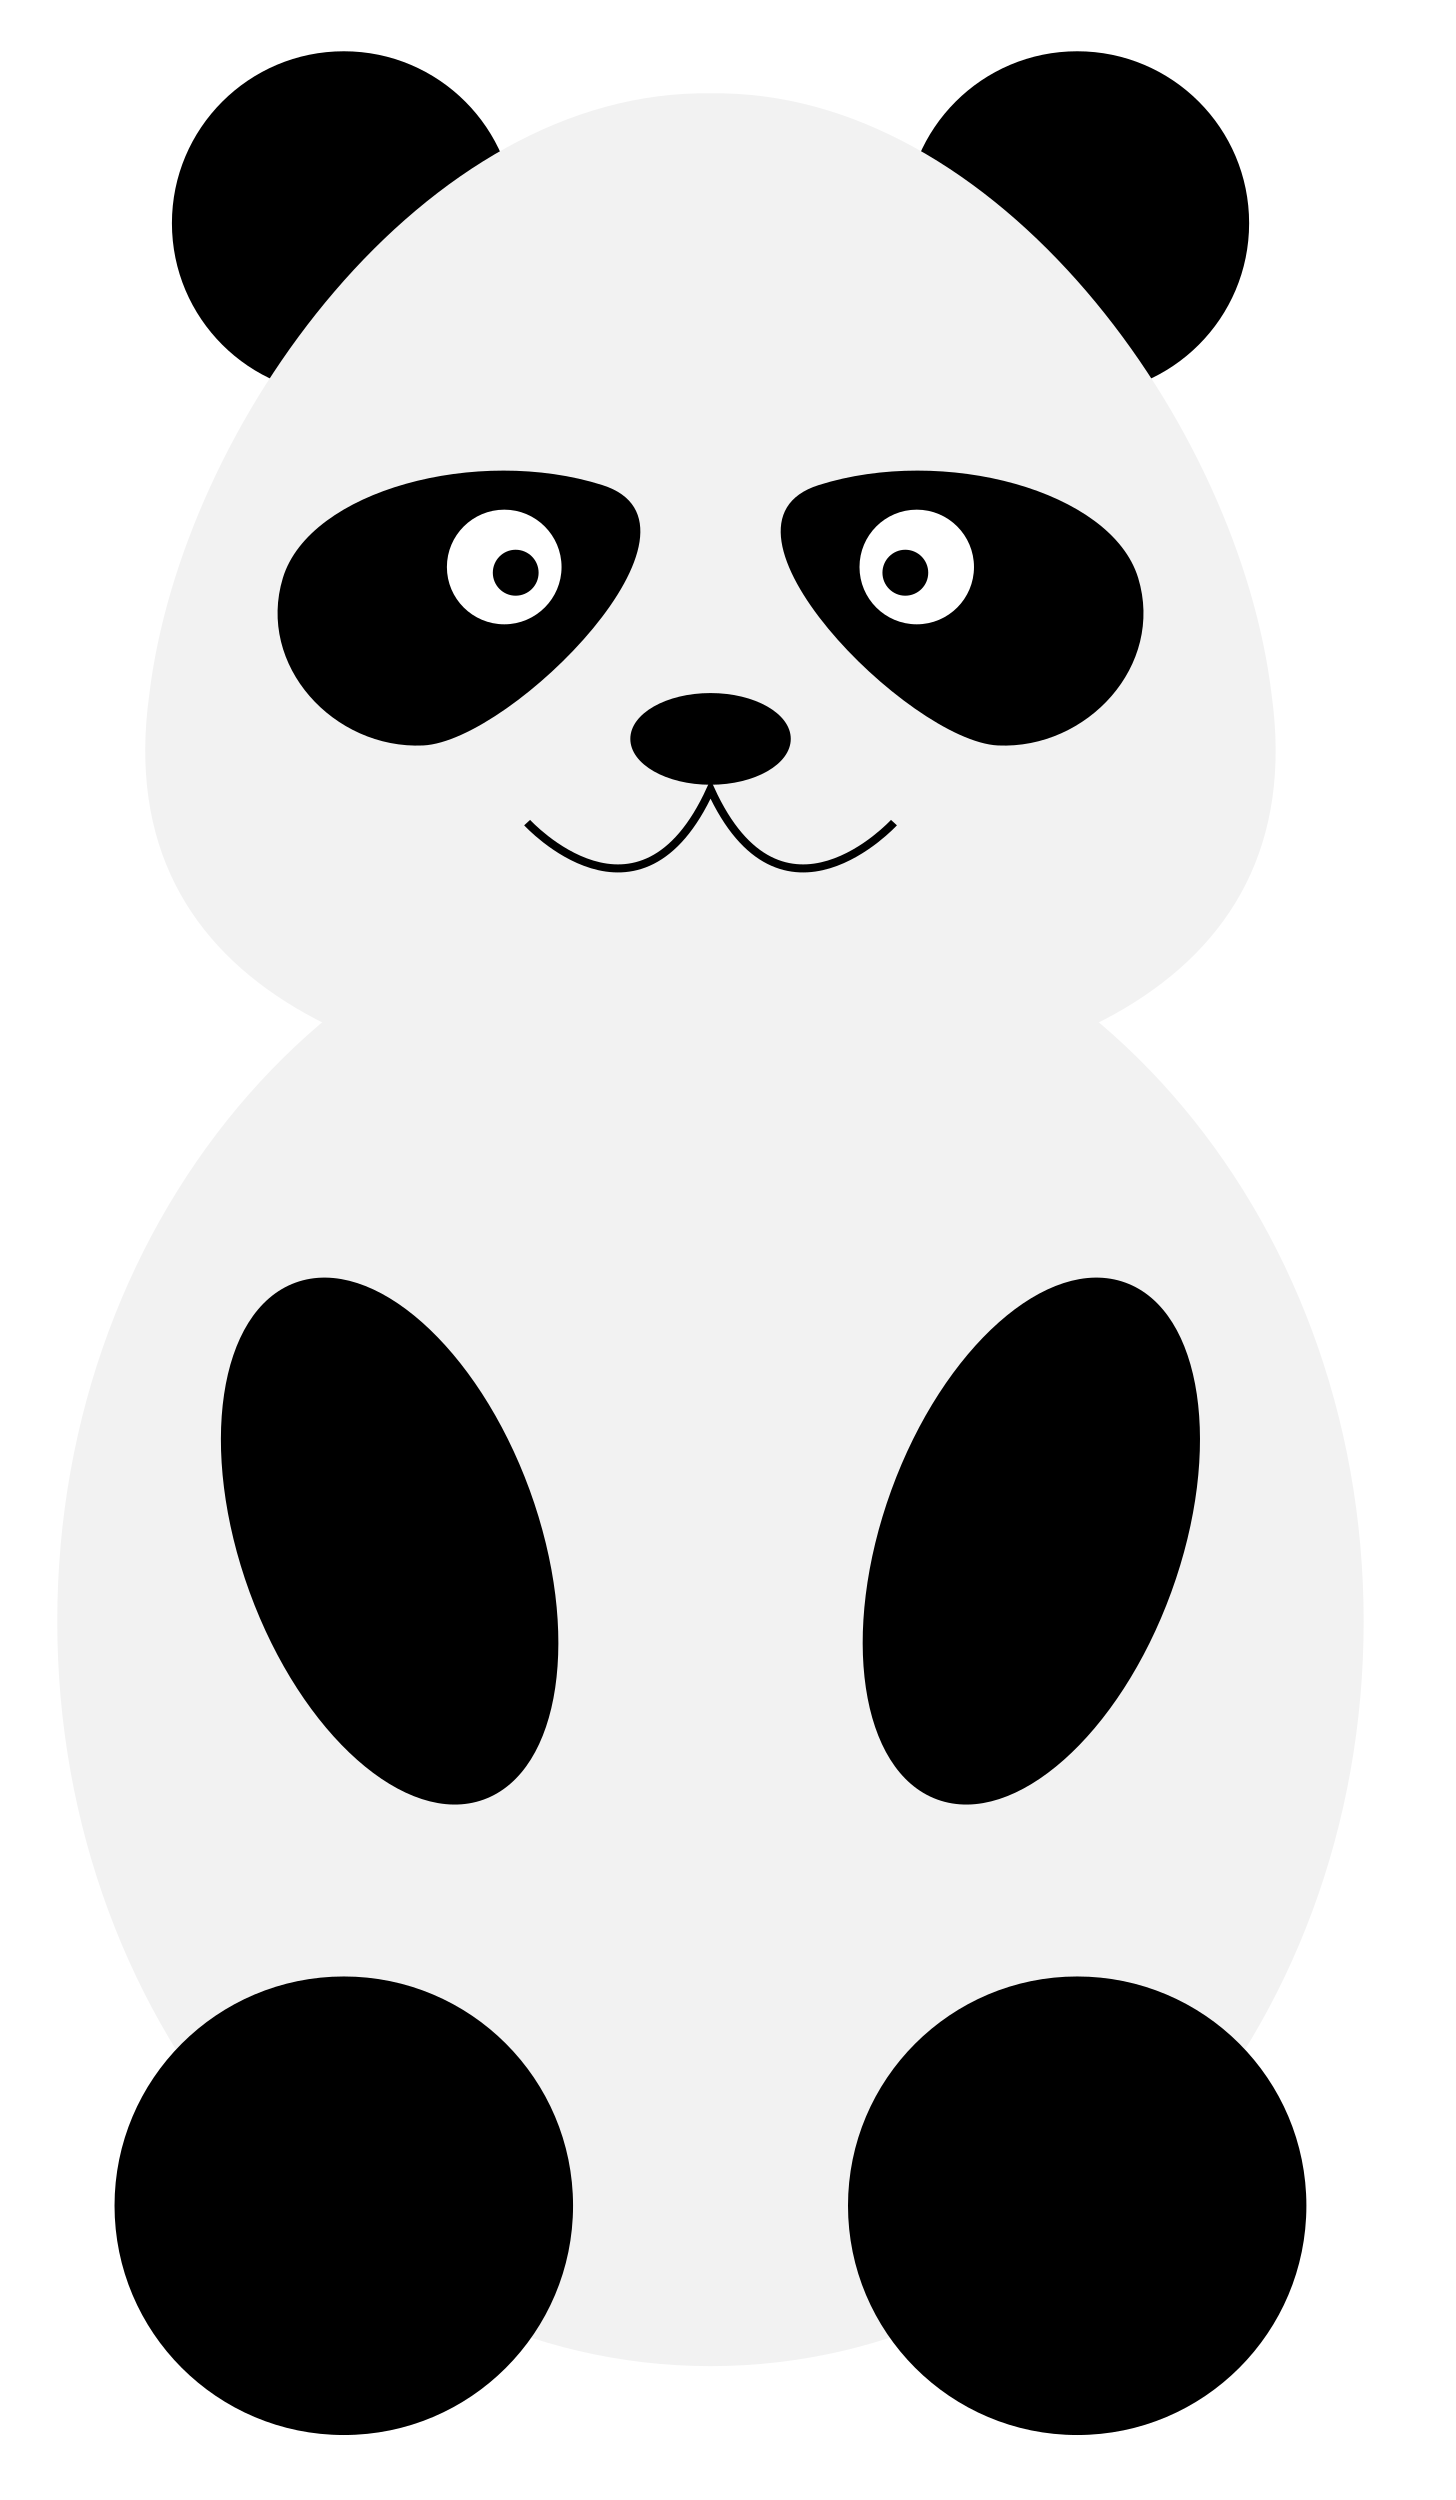
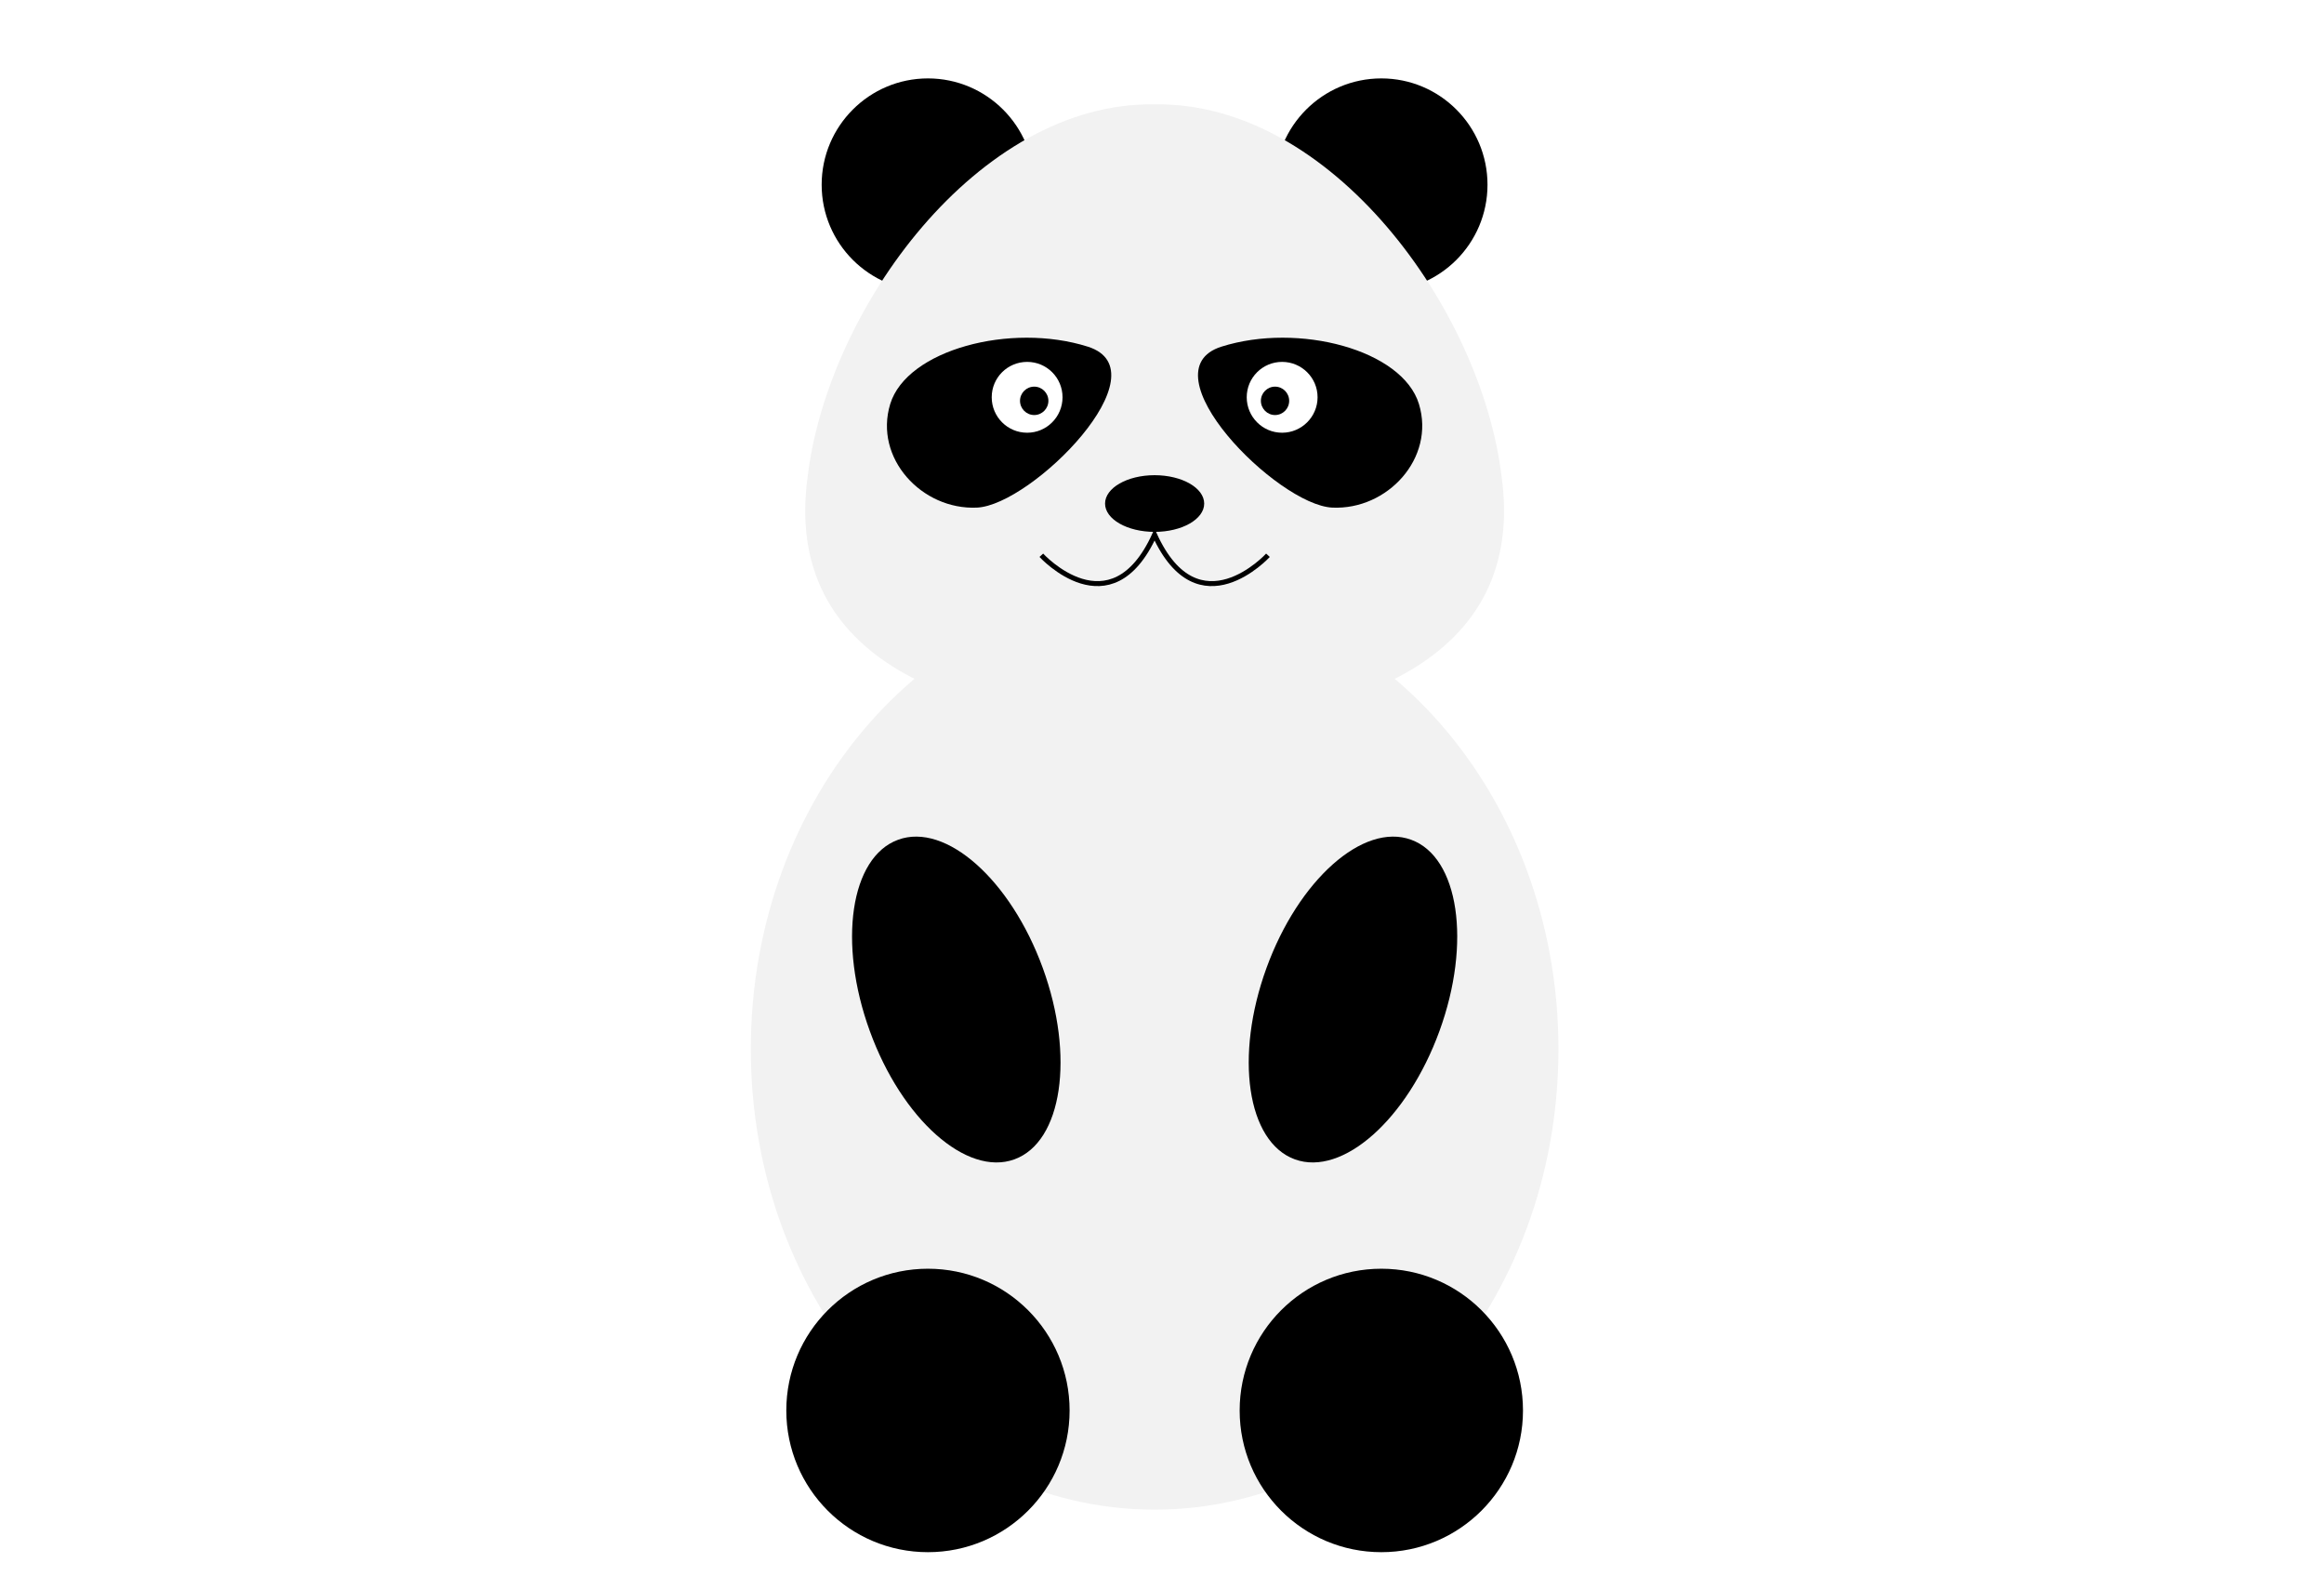
- <svg xmlns="http://www.w3.org/2000/svg" width="35.149" height="60.378" viewBox="0 0 35.149 60.378">
-   <path fill-rule="nonzero" fill="rgb(95%, 95%, 95%)" fill-opacity="1" d="M 32.934 39.156 C 32.934 29.223 25.871 21.168 17.16 21.168 C 8.445 21.168 1.383 29.223 1.383 39.156 C 1.383 49.094 8.445 57.145 17.16 57.145 C 25.871 57.145 32.934 49.094 32.934 39.156 Z M 32.934 39.156 " />
-   <path fill-rule="nonzero" fill="rgb(0%, 0%, 0%)" fill-opacity="1" d="M 27.18 30.977 C 25.312 30.297 22.781 32.543 21.527 35.988 C 20.273 39.438 20.77 42.781 22.637 43.461 C 24.504 44.141 27.035 41.898 28.289 38.449 C 29.543 35.004 29.047 31.656 27.18 30.977 Z M 27.18 30.977 " />
-   <path fill-rule="nonzero" fill="rgb(0%, 0%, 0%)" fill-opacity="1" d="M 11.684 43.461 C 13.551 42.781 14.047 39.438 12.793 35.988 C 11.535 32.543 9.004 30.297 7.137 30.977 C 5.27 31.656 4.773 35.004 6.027 38.449 C 7.285 41.898 9.816 44.141 11.684 43.461 Z M 11.684 43.461 " />
-   <path fill-rule="nonzero" fill="rgb(0%, 0%, 0%)" fill-opacity="1" d="M 31.551 53.27 C 31.551 50.215 29.074 47.734 26.016 47.734 C 22.961 47.734 20.48 50.215 20.48 53.27 C 20.48 56.328 22.961 58.809 26.016 58.809 C 29.074 58.809 31.551 56.328 31.551 53.27 Z M 31.551 53.27 " />
-   <path fill-rule="nonzero" fill="rgb(0%, 0%, 0%)" fill-opacity="1" d="M 13.84 53.27 C 13.84 50.215 11.359 47.734 8.305 47.734 C 5.246 47.734 2.766 50.215 2.766 53.27 C 2.766 56.328 5.246 58.809 8.305 58.809 C 11.359 58.809 13.84 56.328 13.84 53.27 Z M 13.84 53.27 " />
-   <path fill-rule="nonzero" fill="rgb(0%, 0%, 0%)" fill-opacity="1" d="M 30.168 5.391 C 30.168 3.098 28.309 1.238 26.016 1.238 C 23.723 1.238 21.863 3.098 21.863 5.391 C 21.863 7.684 23.723 9.543 26.016 9.543 C 28.309 9.543 30.168 7.684 30.168 5.391 Z M 30.168 5.391 " />
-   <path fill-rule="nonzero" fill="rgb(0%, 0%, 0%)" fill-opacity="1" d="M 12.453 5.391 C 12.453 3.098 10.594 1.238 8.305 1.238 C 6.012 1.238 4.152 3.098 4.152 5.391 C 4.152 7.684 6.012 9.543 8.305 9.543 C 10.594 9.543 12.453 7.684 12.453 5.391 Z M 12.453 5.391 " />
-   <path fill-rule="nonzero" fill="rgb(95%, 95%, 95%)" fill-opacity="1" d="M 30.711 16.777 C 29.93 10.266 24.078 2.148 17.16 2.254 C 10.242 2.148 4.391 10.266 3.605 16.777 C 2.598 24.02 9.555 26.488 17.16 26.488 C 24.766 26.488 31.719 24.02 30.711 16.777 Z M 30.711 16.777 " />
-   <path fill-rule="nonzero" fill="rgb(0%, 0%, 0%)" fill-opacity="1" d="M 27.488 13.957 C 26.84 11.84 22.785 10.762 19.773 11.715 C 16.758 12.668 21.949 17.902 24.102 18.004 C 26.254 18.102 28.133 16.074 27.488 13.957 Z M 27.488 13.957 " />
-   <path fill-rule="nonzero" fill="rgb(0%, 0%, 0%)" fill-opacity="1" d="M 6.832 13.957 C 7.477 11.84 11.535 10.762 14.547 11.715 C 17.562 12.668 12.371 17.902 10.219 18.004 C 8.066 18.102 6.188 16.074 6.832 13.957 Z M 6.832 13.957 " />
-   <path fill-rule="nonzero" fill="rgb(100%, 100%, 100%)" fill-opacity="1" d="M 13.562 13.695 C 13.562 12.93 12.941 12.309 12.18 12.309 C 11.414 12.309 10.793 12.93 10.793 13.695 C 10.793 14.457 11.414 15.078 12.18 15.078 C 12.941 15.078 13.562 14.457 13.562 13.695 Z M 13.562 13.695 " />
-   <path fill-rule="nonzero" fill="rgb(100%, 100%, 100%)" fill-opacity="1" d="M 23.523 13.695 C 23.523 12.93 22.906 12.309 22.141 12.309 C 21.375 12.309 20.758 12.93 20.758 13.695 C 20.758 14.457 21.375 15.078 22.141 15.078 C 22.906 15.078 23.523 14.457 23.523 13.695 Z M 23.523 13.695 " />
-   <path fill-rule="nonzero" fill="rgb(0%, 0%, 0%)" fill-opacity="1" d="M 22.418 13.832 C 22.418 13.527 22.172 13.277 21.863 13.277 C 21.559 13.277 21.312 13.527 21.312 13.832 C 21.312 14.137 21.559 14.387 21.863 14.387 C 22.172 14.387 22.418 14.137 22.418 13.832 Z M 22.418 13.832 " />
-   <path fill-rule="nonzero" fill="rgb(0%, 0%, 0%)" fill-opacity="1" d="M 13.008 13.832 C 13.008 13.527 12.762 13.277 12.453 13.277 C 12.148 13.277 11.902 13.527 11.902 13.832 C 11.902 14.137 12.148 14.387 12.453 14.387 C 12.762 14.387 13.008 14.137 13.008 13.832 Z M 13.008 13.832 " />
-   <path fill="none" stroke-width="0.199" stroke-linecap="butt" stroke-linejoin="miter" stroke="rgb(0%, 0%, 0%)" stroke-opacity="1" stroke-miterlimit="10" d="M -4.536 41.867 C -4.536 41.867 -1.756 38.834 0.001 42.691 C 1.757 38.834 4.538 41.867 4.538 41.867 " transform="matrix(0.976361, 0, 0, -0.976361, 17.15955, 60.74422)" />
-   <path fill-rule="nonzero" fill="rgb(0%, 0%, 0%)" fill-opacity="1" d="M 19.098 17.844 C 19.098 17.234 18.23 16.738 17.16 16.738 C 16.09 16.738 15.223 17.234 15.223 17.844 C 15.223 18.457 16.09 18.953 17.16 18.953 C 18.23 18.953 19.098 18.457 19.098 17.844 Z M 19.098 17.844 " />
+ <svg xmlns="http://www.w3.org/2000/svg" width="92.41" height="62.645" viewBox="0 0 92.41 62.645">
+   <path fill-rule="nonzero" fill="rgb(95%, 95%, 95%)" fill-opacity="1" d="M 61.969 41.707 C 61.969 31.598 54.777 23.398 45.91 23.398 C 37.043 23.398 29.855 31.598 29.855 41.707 C 29.855 51.82 37.043 60.016 45.91 60.016 C 54.777 60.016 61.969 51.82 61.969 41.707 Z M 61.969 41.707 " />
+   <path fill-rule="nonzero" fill="rgb(0%, 0%, 0%)" fill-opacity="1" d="M 56.109 33.383 C 54.211 32.691 51.633 34.977 50.359 38.484 C 49.082 41.992 49.586 45.398 51.488 46.09 C 53.387 46.781 55.961 44.496 57.238 40.988 C 58.516 37.48 58.012 34.074 56.109 33.383 Z M 56.109 33.383 " />
+   <path fill-rule="nonzero" fill="rgb(0%, 0%, 0%)" fill-opacity="1" d="M 40.336 46.09 C 42.238 45.398 42.742 41.992 41.465 38.484 C 40.188 34.977 37.613 32.691 35.715 33.383 C 33.812 34.074 33.309 37.48 34.586 40.988 C 35.859 44.496 38.438 46.781 40.336 46.09 Z M 40.336 46.09 " />
+   <path fill-rule="nonzero" fill="rgb(0%, 0%, 0%)" fill-opacity="1" d="M 60.559 56.074 C 60.559 52.961 58.035 50.438 54.926 50.438 C 51.812 50.438 49.293 52.961 49.293 56.074 C 49.293 59.184 51.812 61.707 54.926 61.707 C 58.035 61.707 60.559 59.184 60.559 56.074 Z M 60.559 56.074 " />
+   <path fill-rule="nonzero" fill="rgb(0%, 0%, 0%)" fill-opacity="1" d="M 42.531 56.074 C 42.531 52.961 40.008 50.438 36.898 50.438 C 33.785 50.438 31.266 52.961 31.266 56.074 C 31.266 59.184 33.785 61.707 36.898 61.707 C 40.008 61.707 42.531 59.184 42.531 56.074 Z M 42.531 56.074 " />
+   <path fill-rule="nonzero" fill="rgb(0%, 0%, 0%)" fill-opacity="1" d="M 59.148 7.344 C 59.148 5.012 57.258 3.117 54.926 3.117 C 52.594 3.117 50.699 5.012 50.699 7.344 C 50.699 9.676 52.594 11.57 54.926 11.57 C 57.258 11.57 59.148 9.676 59.148 7.344 Z M 59.148 7.344 " />
+   <path fill-rule="nonzero" fill="rgb(0%, 0%, 0%)" fill-opacity="1" d="M 41.125 7.344 C 41.125 5.012 39.23 3.117 36.898 3.117 C 34.566 3.117 32.672 5.012 32.672 7.344 C 32.672 9.676 34.566 11.57 36.898 11.57 C 39.23 11.57 41.125 9.676 41.125 7.344 Z M 41.125 7.344 " />
+   <path fill-rule="nonzero" fill="rgb(95%, 95%, 95%)" fill-opacity="1" d="M 59.707 18.934 C 58.906 12.309 52.953 4.043 45.91 4.148 C 38.871 4.043 32.914 12.309 32.117 18.934 C 31.094 26.305 38.172 28.816 45.91 28.816 C 53.652 28.816 60.73 26.305 59.707 18.934 Z M 59.707 18.934 " />
+   <path fill-rule="nonzero" fill="rgb(0%, 0%, 0%)" fill-opacity="1" d="M 56.422 16.062 C 55.766 13.906 51.637 12.812 48.57 13.781 C 45.504 14.75 50.785 20.078 52.977 20.18 C 55.168 20.281 57.078 18.215 56.422 16.062 Z M 56.422 16.062 " />
+   <path fill-rule="nonzero" fill="rgb(0%, 0%, 0%)" fill-opacity="1" d="M 35.398 16.062 C 36.059 13.906 40.188 12.812 43.254 13.781 C 46.32 14.75 41.039 20.078 38.848 20.18 C 36.656 20.281 34.742 18.215 35.398 16.062 Z M 35.398 16.062 " />
+   <path fill-rule="nonzero" fill="rgb(100%, 100%, 100%)" fill-opacity="1" d="M 42.25 15.793 C 42.25 15.016 41.621 14.387 40.844 14.387 C 40.062 14.387 39.434 15.016 39.434 15.793 C 39.434 16.57 40.062 17.203 40.844 17.203 C 41.621 17.203 42.25 16.57 42.25 15.793 Z M 42.25 15.793 " />
+   <path fill-rule="nonzero" fill="rgb(100%, 100%, 100%)" fill-opacity="1" d="M 52.391 15.793 C 52.391 15.016 51.758 14.387 50.98 14.387 C 50.203 14.387 49.574 15.016 49.574 15.793 C 49.574 16.57 50.203 17.203 50.98 17.203 C 51.758 17.203 52.391 16.57 52.391 15.793 Z M 52.391 15.793 " />
+   <path fill-rule="nonzero" fill="rgb(0%, 0%, 0%)" fill-opacity="1" d="M 51.262 15.934 C 51.262 15.625 51.012 15.371 50.699 15.371 C 50.391 15.371 50.137 15.625 50.137 15.934 C 50.137 16.246 50.391 16.5 50.699 16.5 C 51.012 16.5 51.262 16.246 51.262 15.934 Z M 51.262 15.934 " />
+   <path fill-rule="nonzero" fill="rgb(0%, 0%, 0%)" fill-opacity="1" d="M 41.688 15.934 C 41.688 15.625 41.434 15.371 41.125 15.371 C 40.812 15.371 40.559 15.625 40.559 15.934 C 40.559 16.246 40.812 16.5 41.125 16.5 C 41.434 16.5 41.688 16.246 41.688 15.934 Z M 41.688 15.934 " />
+   <path fill="none" stroke-width="0.199" stroke-linecap="butt" stroke-linejoin="miter" stroke="rgb(0%, 0%, 0%)" stroke-opacity="1" stroke-miterlimit="10" d="M -4.534 41.869 C -4.534 41.869 -1.759 38.834 -0.002 42.691 C 1.756 38.834 4.535 41.869 4.535 41.869 " transform="matrix(0.993656, 0, 0, -0.993656, 45.91187, 63.67792)" />
+   <path fill-rule="nonzero" fill="rgb(0%, 0%, 0%)" fill-opacity="1" d="M 47.883 20.02 C 47.883 19.398 47 18.891 45.91 18.891 C 44.824 18.891 43.941 19.398 43.941 20.02 C 43.941 20.641 44.824 21.145 45.91 21.145 C 47 21.145 47.883 20.641 47.883 20.02 Z M 47.883 20.02 " />
</svg>
